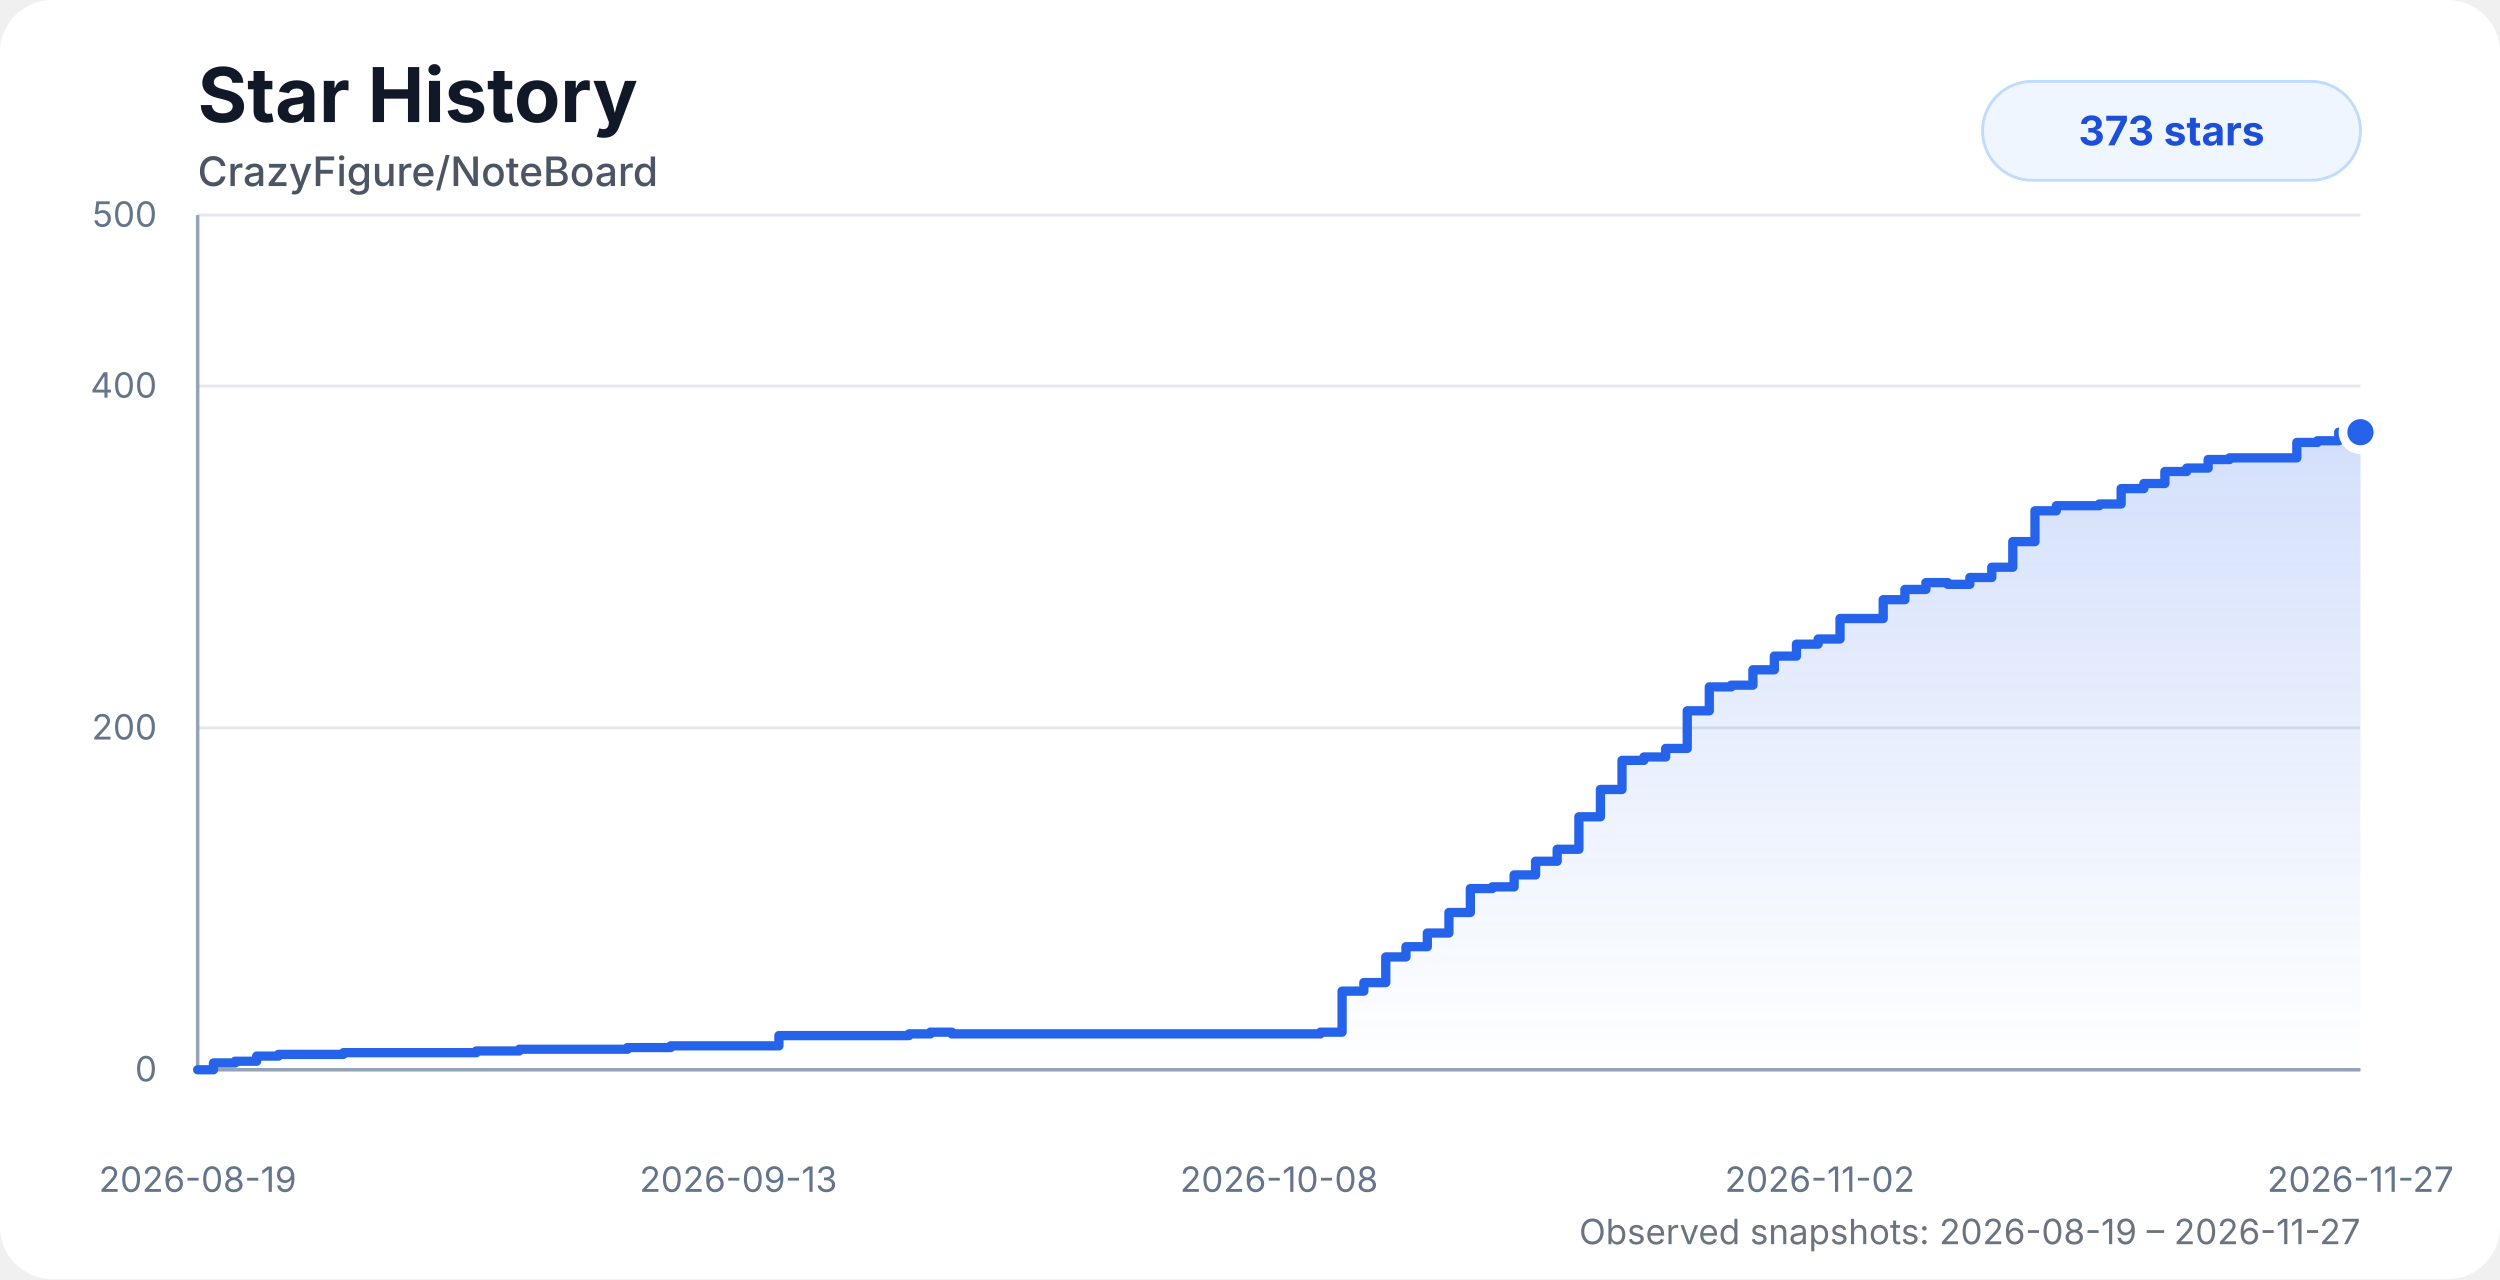
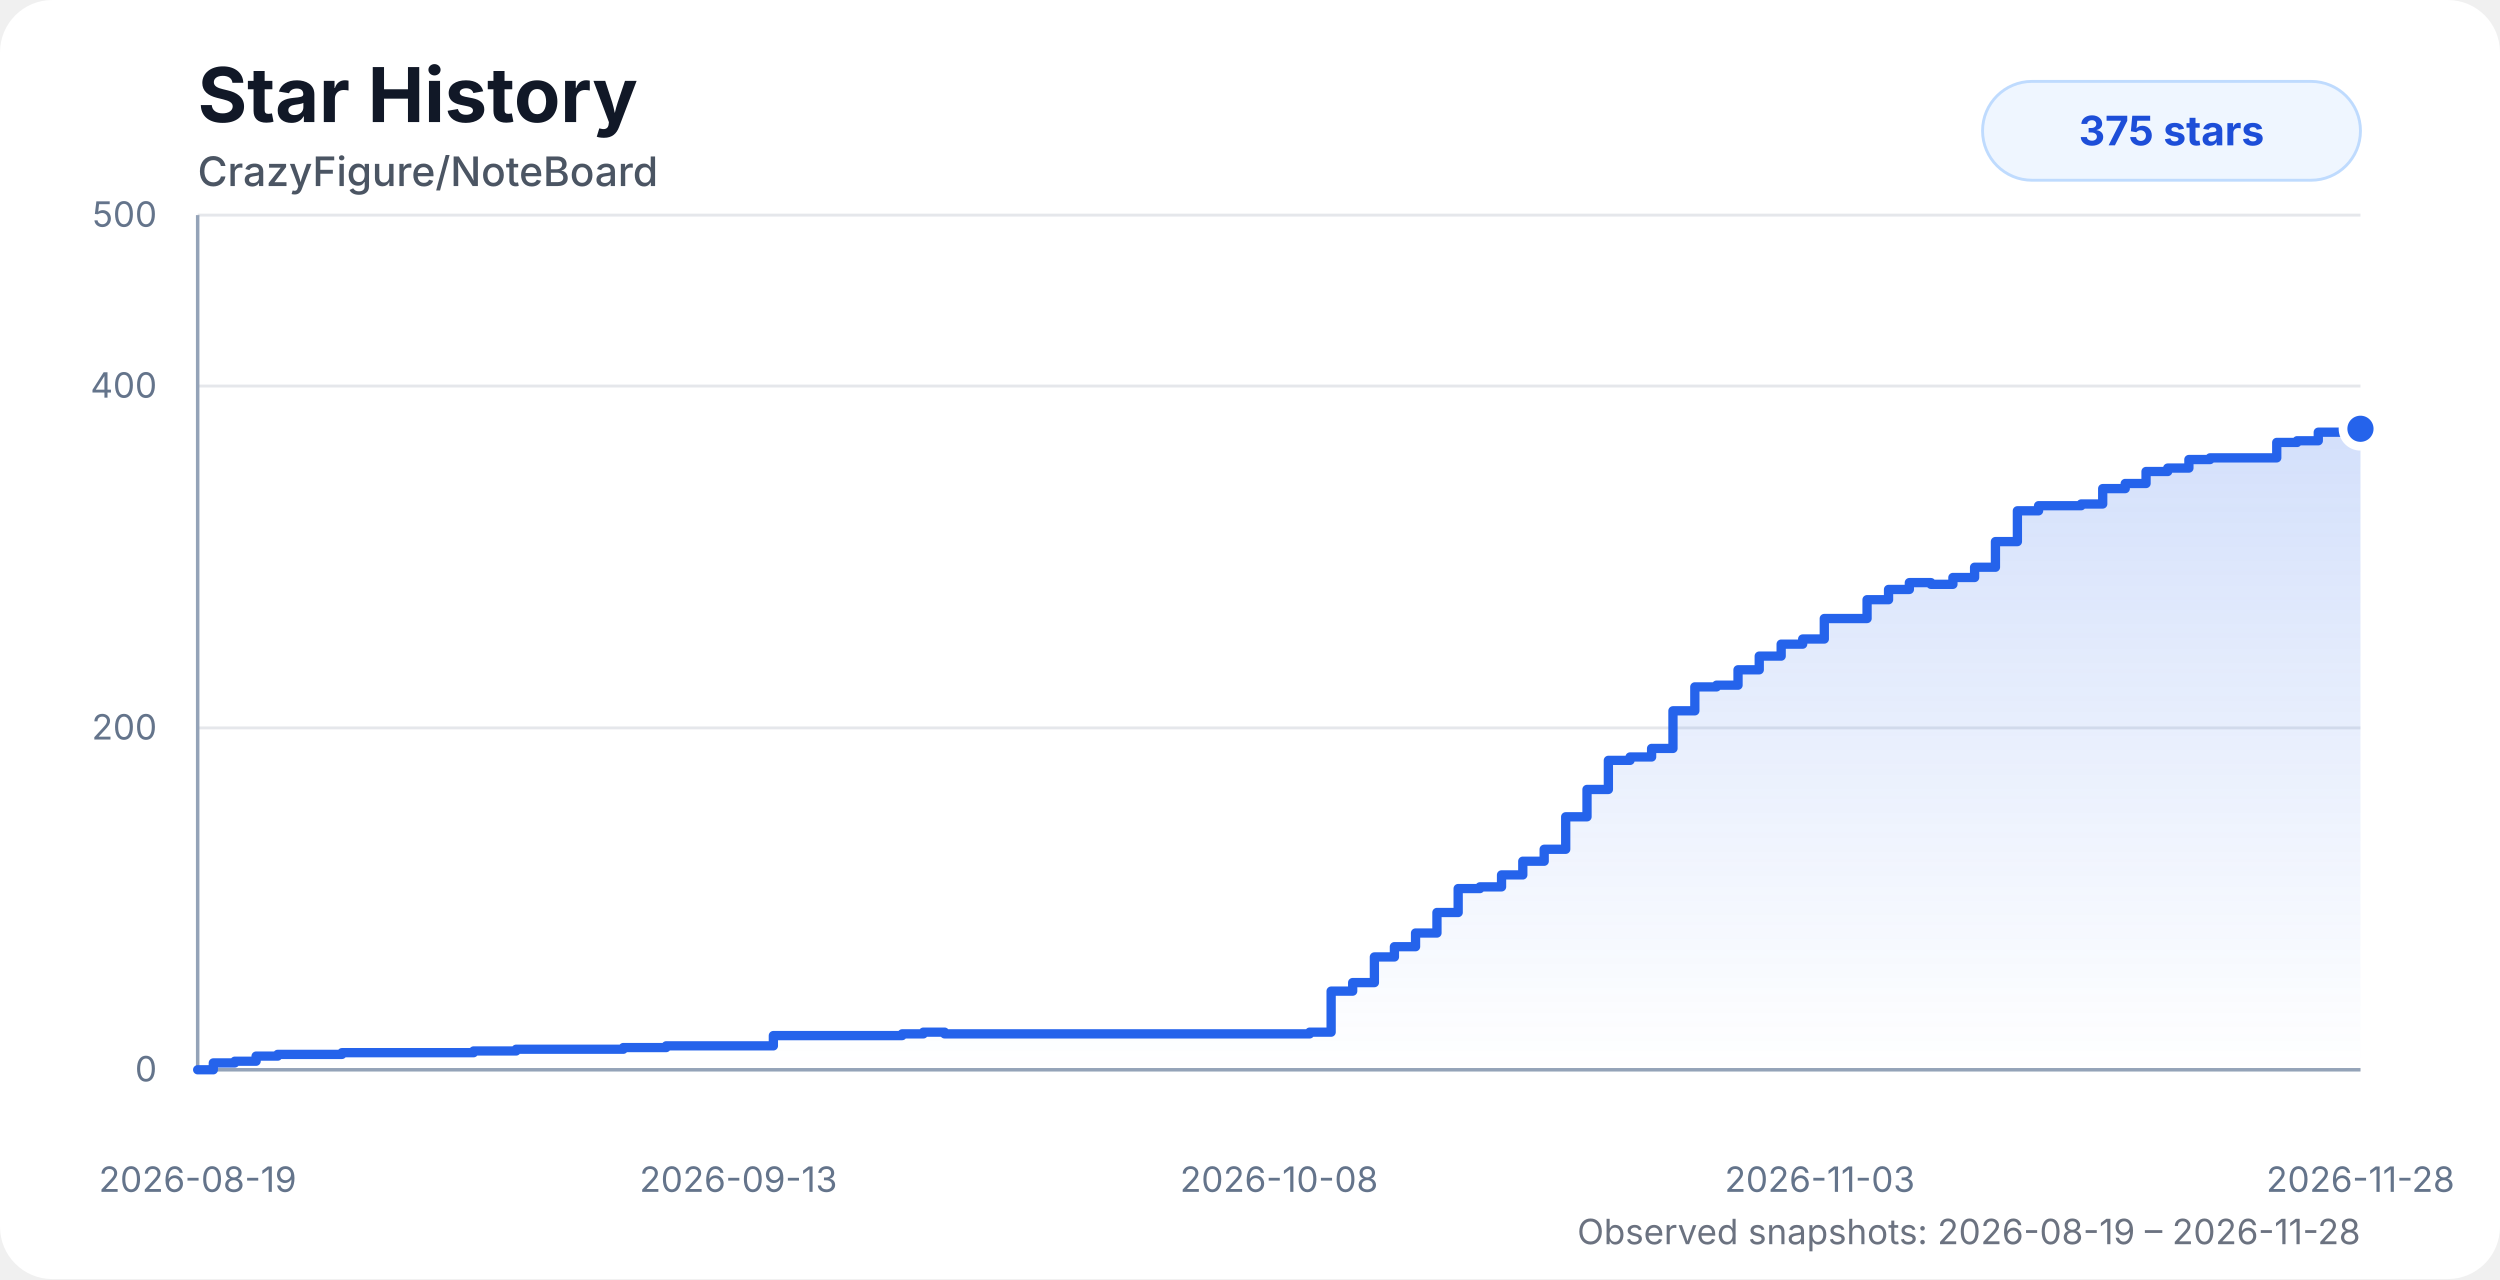
<svg xmlns="http://www.w3.org/2000/svg" width="860" height="440" viewBox="0 0 860 440" role="img" aria-labelledby="title desc">
  <style>
    .chart-bg { fill: #ffffff; }
    .title { fill: #111827; font: 700 26px system-ui, -apple-system, BlinkMacSystemFont, "Segoe UI", sans-serif; }
    .subtitle { fill: #4b5563; font: 500 14px system-ui, -apple-system, BlinkMacSystemFont, "Segoe UI", sans-serif; }
    .axis-label { fill: #64748b; font: 12px system-ui, -apple-system, BlinkMacSystemFont, "Segoe UI", sans-serif; }
    .grid { stroke: #e5e7eb; stroke-width: 1; }
    .axis { stroke: #94a3b8; stroke-width: 1.2; }
    .area { fill: url(#starGradient); opacity: 0.28; }
    .line { fill: none; stroke: #2563eb; stroke-width: 3.2; stroke-linecap: round; stroke-linejoin: round; }
    .dot { fill: #2563eb; stroke: #ffffff; stroke-width: 3; }
    .badge { fill: #eff6ff; stroke: #bfdbfe; }
    .badge-text { fill: #1d4ed8; font: 700 14px system-ui, -apple-system, BlinkMacSystemFont, "Segoe UI", sans-serif; }
    .status { fill: #6b7280; font: 12px system-ui, -apple-system, BlinkMacSystemFont, "Segoe UI", sans-serif; }
    @media (prefers-color-scheme: dark) {
      .chart-bg { fill: #0d1117; }
      .title { fill: #f8fafc; }
      .subtitle { fill: #cbd5e1; }
      .axis-label { fill: #94a3b8; }
      .grid { stroke: #1f2937; }
      .axis { stroke: #475569; }
      .dot { stroke: #0d1117; }
      .badge { fill: #172554; stroke: #1d4ed8; }
      .badge-text { fill: #bfdbfe; }
      .status { fill: #94a3b8; }
    }
  </style>
  <defs>
    <linearGradient id="starGradient" x1="0" x2="0" y1="0" y2="1">
      <stop offset="0%" stop-color="#2563eb" stop-opacity="0.72" />
      <stop offset="100%" stop-color="#2563eb" stop-opacity="0" />
    </linearGradient>
  </defs>
  <rect class="chart-bg" width="860" height="440" rx="18" />
  <text class="title" x="68" y="42">Star History</text>
  <text class="subtitle" x="68" y="64">CrazyFigure/NoteBoard</text>
  <g>
    <line class="grid" x1="68" y1="368" x2="812" y2="368" />
    <line class="grid" x1="68" y1="250.4" x2="812" y2="250.4" />
    <line class="grid" x1="68" y1="132.8" x2="812" y2="132.8" />
    <line class="grid" x1="68" y1="74" x2="812" y2="74" />
    <line class="axis" x1="68" y1="74" x2="68" y2="368" />
    <line class="axis" x1="68" y1="368" x2="812" y2="368" />
    <text class="axis-label" x="54" y="372" text-anchor="end">0</text>
    <text class="axis-label" x="54" y="254.4" text-anchor="end">200</text>
    <text class="axis-label" x="54" y="136.8" text-anchor="end">400</text>
    <text class="axis-label" x="54" y="78" text-anchor="end">500</text>
    <text class="axis-label" x="68" y="410" text-anchor="middle">2026-08-19</text>
    <text class="axis-label" x="254" y="410" text-anchor="middle">2026-09-13</text>
    <text class="axis-label" x="440" y="410" text-anchor="middle">2026-10-08</text>
-     <text class="axis-label" x="626" y="410" text-anchor="middle">2026-11-02</text>
-     <text class="axis-label" x="812" y="410" text-anchor="middle">2026-11-27</text>
+     <text class="axis-label" x="626" y="410" text-anchor="middle">2026-11-03</text>
+     <text class="axis-label" x="812" y="410" text-anchor="middle">2026-11-28</text>
  </g>
-   <path class="area" d="M 68 368 H 68 V 368 H 73.43 V 365.65 H 80.9 V 365.06 H 88.3 V 363.3 H 95.78 V 362.71 H 103.22 V 362.71 H 110.63 V 362.71 H 118.11 V 362.12 H 128.19 V 362.12 H 136.17 V 362.12 H 142.04 V 362.12 H 149.14 V 362.12 H 156.66 V 362.12 H 163.85 V 361.53 H 171.18 V 361.53 H 178.61 V 360.94 H 186.08 V 360.94 H 193.47 V 360.94 H 200.97 V 360.94 H 208.45 V 360.94 H 215.83 V 360.36 H 223.29 V 360.36 H 230.73 V 359.77 H 238.18 V 359.77 H 245.55 V 359.77 H 253.11 V 359.77 H 260.59 V 359.77 H 267.95 V 356.24 H 275.38 V 356.24 H 282.83 V 356.24 H 290.21 V 356.24 H 297.65 V 356.24 H 305.21 V 356.24 H 312.68 V 355.65 H 320.06 V 355.06 H 327.42 V 355.65 H 334.9 V 355.65 H 342.32 V 355.65 H 349.76 V 355.65 H 357.34 V 355.65 H 364.9 V 355.65 H 372.33 V 355.65 H 379.72 V 355.65 H 387.28 V 355.65 H 394.66 V 355.65 H 401.96 V 355.65 H 409.52 V 355.65 H 417.01 V 355.65 H 424.59 V 355.65 H 431.92 V 355.65 H 439.43 V 355.65 H 446.85 V 355.65 H 454.23 V 355.06 H 461.68 V 340.95 H 469.16 V 338.01 H 476.7 V 329.19 H 483.65 V 325.66 H 491 V 320.96 H 498.43 V 313.9 H 505.8 V 305.67 H 513.35 V 305.08 H 520.86 V 300.97 H 528.24 V 296.26 H 535.67 V 292.15 H 543.14 V 280.98 H 550.55 V 271.57 H 557.97 V 261.57 H 565.5 V 260.4 H 572.99 V 257.46 H 580.41 V 244.52 H 588 V 236.29 H 595.54 V 235.7 H 603 V 230.41 H 610.37 V 225.7 H 617.98 V 221.59 H 625.45 V 219.82 H 632.97 V 212.77 H 640.27 V 212.77 H 647.82 V 206.3 H 655.28 V 202.77 H 662.51 V 200.42 H 670 V 201.01 H 677.64 V 198.66 H 685.17 V 195.13 H 692.4 V 186.31 H 700.03 V 175.72 H 707.39 V 173.96 H 714.66 V 173.96 H 722.18 V 173.37 H 729.67 V 168.08 H 737.49 V 166.32 H 744.72 V 162.2 H 752.24 V 161.02 H 759.6 V 158.08 H 766.95 V 157.5 H 774.34 V 157.5 H 782.09 V 157.5 H 790.11 V 152.2 H 797.18 V 151.62 H 804.53 V 148.68 H 812 V 148.68 L 812 368 L 68 368 Z" />
-   <path class="line" d="M 68 368 H 68 V 368 H 73.43 V 365.65 H 80.9 V 365.06 H 88.3 V 363.3 H 95.78 V 362.71 H 103.22 V 362.71 H 110.63 V 362.71 H 118.11 V 362.12 H 128.19 V 362.12 H 136.17 V 362.12 H 142.04 V 362.12 H 149.14 V 362.12 H 156.66 V 362.12 H 163.85 V 361.53 H 171.18 V 361.53 H 178.61 V 360.94 H 186.08 V 360.94 H 193.47 V 360.94 H 200.97 V 360.94 H 208.45 V 360.94 H 215.83 V 360.36 H 223.29 V 360.36 H 230.73 V 359.77 H 238.18 V 359.77 H 245.55 V 359.77 H 253.11 V 359.77 H 260.59 V 359.77 H 267.95 V 356.24 H 275.38 V 356.24 H 282.83 V 356.24 H 290.21 V 356.24 H 297.65 V 356.24 H 305.21 V 356.24 H 312.68 V 355.65 H 320.06 V 355.06 H 327.42 V 355.65 H 334.9 V 355.65 H 342.32 V 355.65 H 349.76 V 355.65 H 357.34 V 355.65 H 364.9 V 355.65 H 372.33 V 355.65 H 379.72 V 355.65 H 387.28 V 355.65 H 394.66 V 355.65 H 401.96 V 355.65 H 409.52 V 355.65 H 417.01 V 355.65 H 424.59 V 355.65 H 431.92 V 355.65 H 439.43 V 355.65 H 446.85 V 355.65 H 454.23 V 355.06 H 461.68 V 340.95 H 469.16 V 338.01 H 476.7 V 329.19 H 483.65 V 325.66 H 491 V 320.96 H 498.43 V 313.9 H 505.8 V 305.67 H 513.35 V 305.08 H 520.86 V 300.97 H 528.24 V 296.26 H 535.67 V 292.15 H 543.14 V 280.98 H 550.55 V 271.57 H 557.97 V 261.57 H 565.5 V 260.4 H 572.99 V 257.46 H 580.41 V 244.52 H 588 V 236.29 H 595.54 V 235.7 H 603 V 230.41 H 610.37 V 225.7 H 617.98 V 221.59 H 625.45 V 219.82 H 632.97 V 212.77 H 640.27 V 212.77 H 647.82 V 206.3 H 655.28 V 202.77 H 662.51 V 200.42 H 670 V 201.01 H 677.64 V 198.66 H 685.17 V 195.13 H 692.4 V 186.31 H 700.03 V 175.72 H 707.39 V 173.96 H 714.66 V 173.96 H 722.18 V 173.37 H 729.67 V 168.08 H 737.49 V 166.32 H 744.72 V 162.2 H 752.24 V 161.02 H 759.6 V 158.08 H 766.95 V 157.5 H 774.34 V 157.5 H 782.09 V 157.5 H 790.11 V 152.2 H 797.18 V 151.62 H 804.53 V 148.68 H 812 V 148.68" />
-   <circle class="dot" cx="812" cy="148.68" r="6" />
+   <path class="area" d="M 68 368 H 68 V 368 H 73.38 V 365.65 H 80.78 V 365.06 H 88.1 V 363.3 H 95.52 V 362.71 H 102.89 V 362.71 H 110.22 V 362.71 H 117.63 V 362.12 H 127.62 V 362.12 H 135.52 V 362.12 H 141.33 V 362.12 H 148.36 V 362.12 H 155.81 V 362.12 H 162.93 V 361.53 H 170.19 V 361.53 H 177.55 V 360.94 H 184.95 V 360.94 H 192.27 V 360.94 H 199.7 V 360.94 H 207.1 V 360.94 H 214.42 V 360.36 H 221.81 V 360.36 H 229.17 V 359.77 H 236.55 V 359.77 H 243.85 V 359.77 H 251.34 V 359.77 H 258.75 V 359.77 H 266.04 V 356.24 H 273.39 V 356.24 H 280.77 V 356.24 H 288.09 V 356.24 H 295.45 V 356.24 H 302.94 V 356.24 H 310.34 V 355.65 H 317.65 V 355.06 H 324.94 V 355.65 H 332.35 V 355.65 H 339.7 V 355.65 H 347.06 V 355.65 H 354.57 V 355.65 H 362.06 V 355.65 H 369.42 V 355.65 H 376.73 V 355.65 H 384.22 V 355.65 H 391.53 V 355.65 H 398.76 V 355.65 H 406.25 V 355.65 H 413.67 V 355.65 H 421.17 V 355.65 H 428.44 V 355.65 H 435.88 V 355.65 H 443.23 V 355.65 H 450.53 V 355.06 H 457.91 V 340.95 H 465.32 V 338.01 H 472.79 V 329.19 H 479.68 V 325.66 H 486.95 V 320.96 H 494.31 V 313.9 H 501.61 V 305.67 H 509.09 V 305.08 H 516.53 V 300.97 H 523.84 V 296.26 H 531.2 V 292.15 H 538.6 V 280.98 H 545.93 V 271.57 H 553.28 V 261.57 H 560.74 V 260.4 H 568.15 V 257.46 H 575.5 V 244.52 H 583.02 V 236.29 H 590.5 V 235.7 H 597.88 V 230.41 H 605.18 V 225.7 H 612.72 V 221.59 H 620.12 V 219.82 H 627.56 V 212.77 H 634.79 V 212.77 H 642.27 V 206.3 H 649.66 V 202.77 H 656.82 V 200.42 H 664.24 V 201.01 H 671.8 V 198.66 H 679.26 V 195.13 H 686.43 V 186.31 H 693.98 V 175.72 H 701.27 V 173.96 H 708.47 V 173.96 H 715.92 V 173.37 H 723.33 V 168.08 H 731.08 V 166.32 H 738.24 V 162.2 H 745.69 V 161.02 H 752.98 V 158.08 H 760.26 V 157.5 H 767.58 V 157.5 H 775.26 V 157.5 H 783.2 V 152.2 H 790.2 V 151.62 H 797.49 V 148.68 H 804.88 V 148.68 H 812 V 147.5 L 812 368 L 68 368 Z" />
+   <path class="line" d="M 68 368 H 68 V 368 H 73.38 V 365.65 H 80.78 V 365.06 H 88.1 V 363.3 H 95.52 V 362.71 H 102.89 V 362.71 H 110.22 V 362.71 H 117.63 V 362.12 H 127.62 V 362.12 H 135.52 V 362.12 H 141.33 V 362.12 H 148.36 V 362.12 H 155.81 V 362.12 H 162.93 V 361.53 H 170.19 V 361.53 H 177.55 V 360.94 H 184.95 V 360.94 H 192.27 V 360.94 H 199.7 V 360.94 H 207.1 V 360.94 H 214.42 V 360.36 H 221.81 V 360.36 H 229.17 V 359.77 H 236.55 V 359.77 H 243.85 V 359.77 H 251.34 V 359.77 H 258.75 V 359.77 H 266.04 V 356.24 H 273.39 V 356.24 H 280.77 V 356.24 H 288.09 V 356.24 H 295.45 V 356.24 H 302.94 V 356.24 H 310.34 V 355.65 H 317.65 V 355.06 H 324.94 V 355.65 H 332.35 V 355.65 H 339.7 V 355.65 H 347.06 V 355.65 H 354.57 V 355.65 H 362.06 V 355.65 H 369.42 V 355.65 H 376.73 V 355.65 H 384.22 V 355.65 H 391.53 V 355.65 H 398.76 V 355.65 H 406.25 V 355.65 H 413.67 V 355.65 H 421.17 V 355.65 H 428.44 V 355.65 H 435.88 V 355.65 H 443.23 V 355.65 H 450.53 V 355.06 H 457.91 V 340.95 H 465.32 V 338.01 H 472.79 V 329.19 H 479.68 V 325.66 H 486.95 V 320.96 H 494.31 V 313.9 H 501.61 V 305.67 H 509.09 V 305.08 H 516.53 V 300.97 H 523.84 V 296.26 H 531.2 V 292.15 H 538.6 V 280.98 H 545.93 V 271.57 H 553.28 V 261.57 H 560.74 V 260.4 H 568.15 V 257.46 H 575.5 V 244.52 H 583.02 V 236.29 H 590.5 V 235.7 H 597.88 V 230.41 H 605.18 V 225.7 H 612.72 V 221.59 H 620.12 V 219.82 H 627.56 V 212.77 H 634.79 V 212.77 H 642.27 V 206.3 H 649.66 V 202.77 H 656.82 V 200.42 H 664.24 V 201.01 H 671.8 V 198.66 H 679.26 V 195.13 H 686.43 V 186.31 H 693.98 V 175.72 H 701.27 V 173.96 H 708.47 V 173.96 H 715.92 V 173.37 H 723.33 V 168.08 H 731.08 V 166.32 H 738.24 V 162.2 H 745.69 V 161.02 H 752.98 V 158.08 H 760.26 V 157.5 H 767.58 V 157.5 H 775.26 V 157.5 H 783.2 V 152.2 H 790.2 V 151.62 H 797.49 V 148.68 H 804.88 V 148.68 H 812 V 147.5" />
+   <circle class="dot" cx="812" cy="147.5" r="6" />
  <rect class="badge" x="682" y="28" width="130" height="34" rx="17" />
-   <text class="badge-text" x="747" y="50" text-anchor="middle">373 stars</text>
-   <text class="status" x="812" y="428" text-anchor="end">Observed snapshots: 2026-08-19 – 2026-11-27</text>
+   <text class="badge-text" x="747" y="50" text-anchor="middle">375 stars</text>
+   <text class="status" x="812" y="428" text-anchor="end">Observed snapshots: 2026-08-19 – 2026-11-28</text>
</svg>
